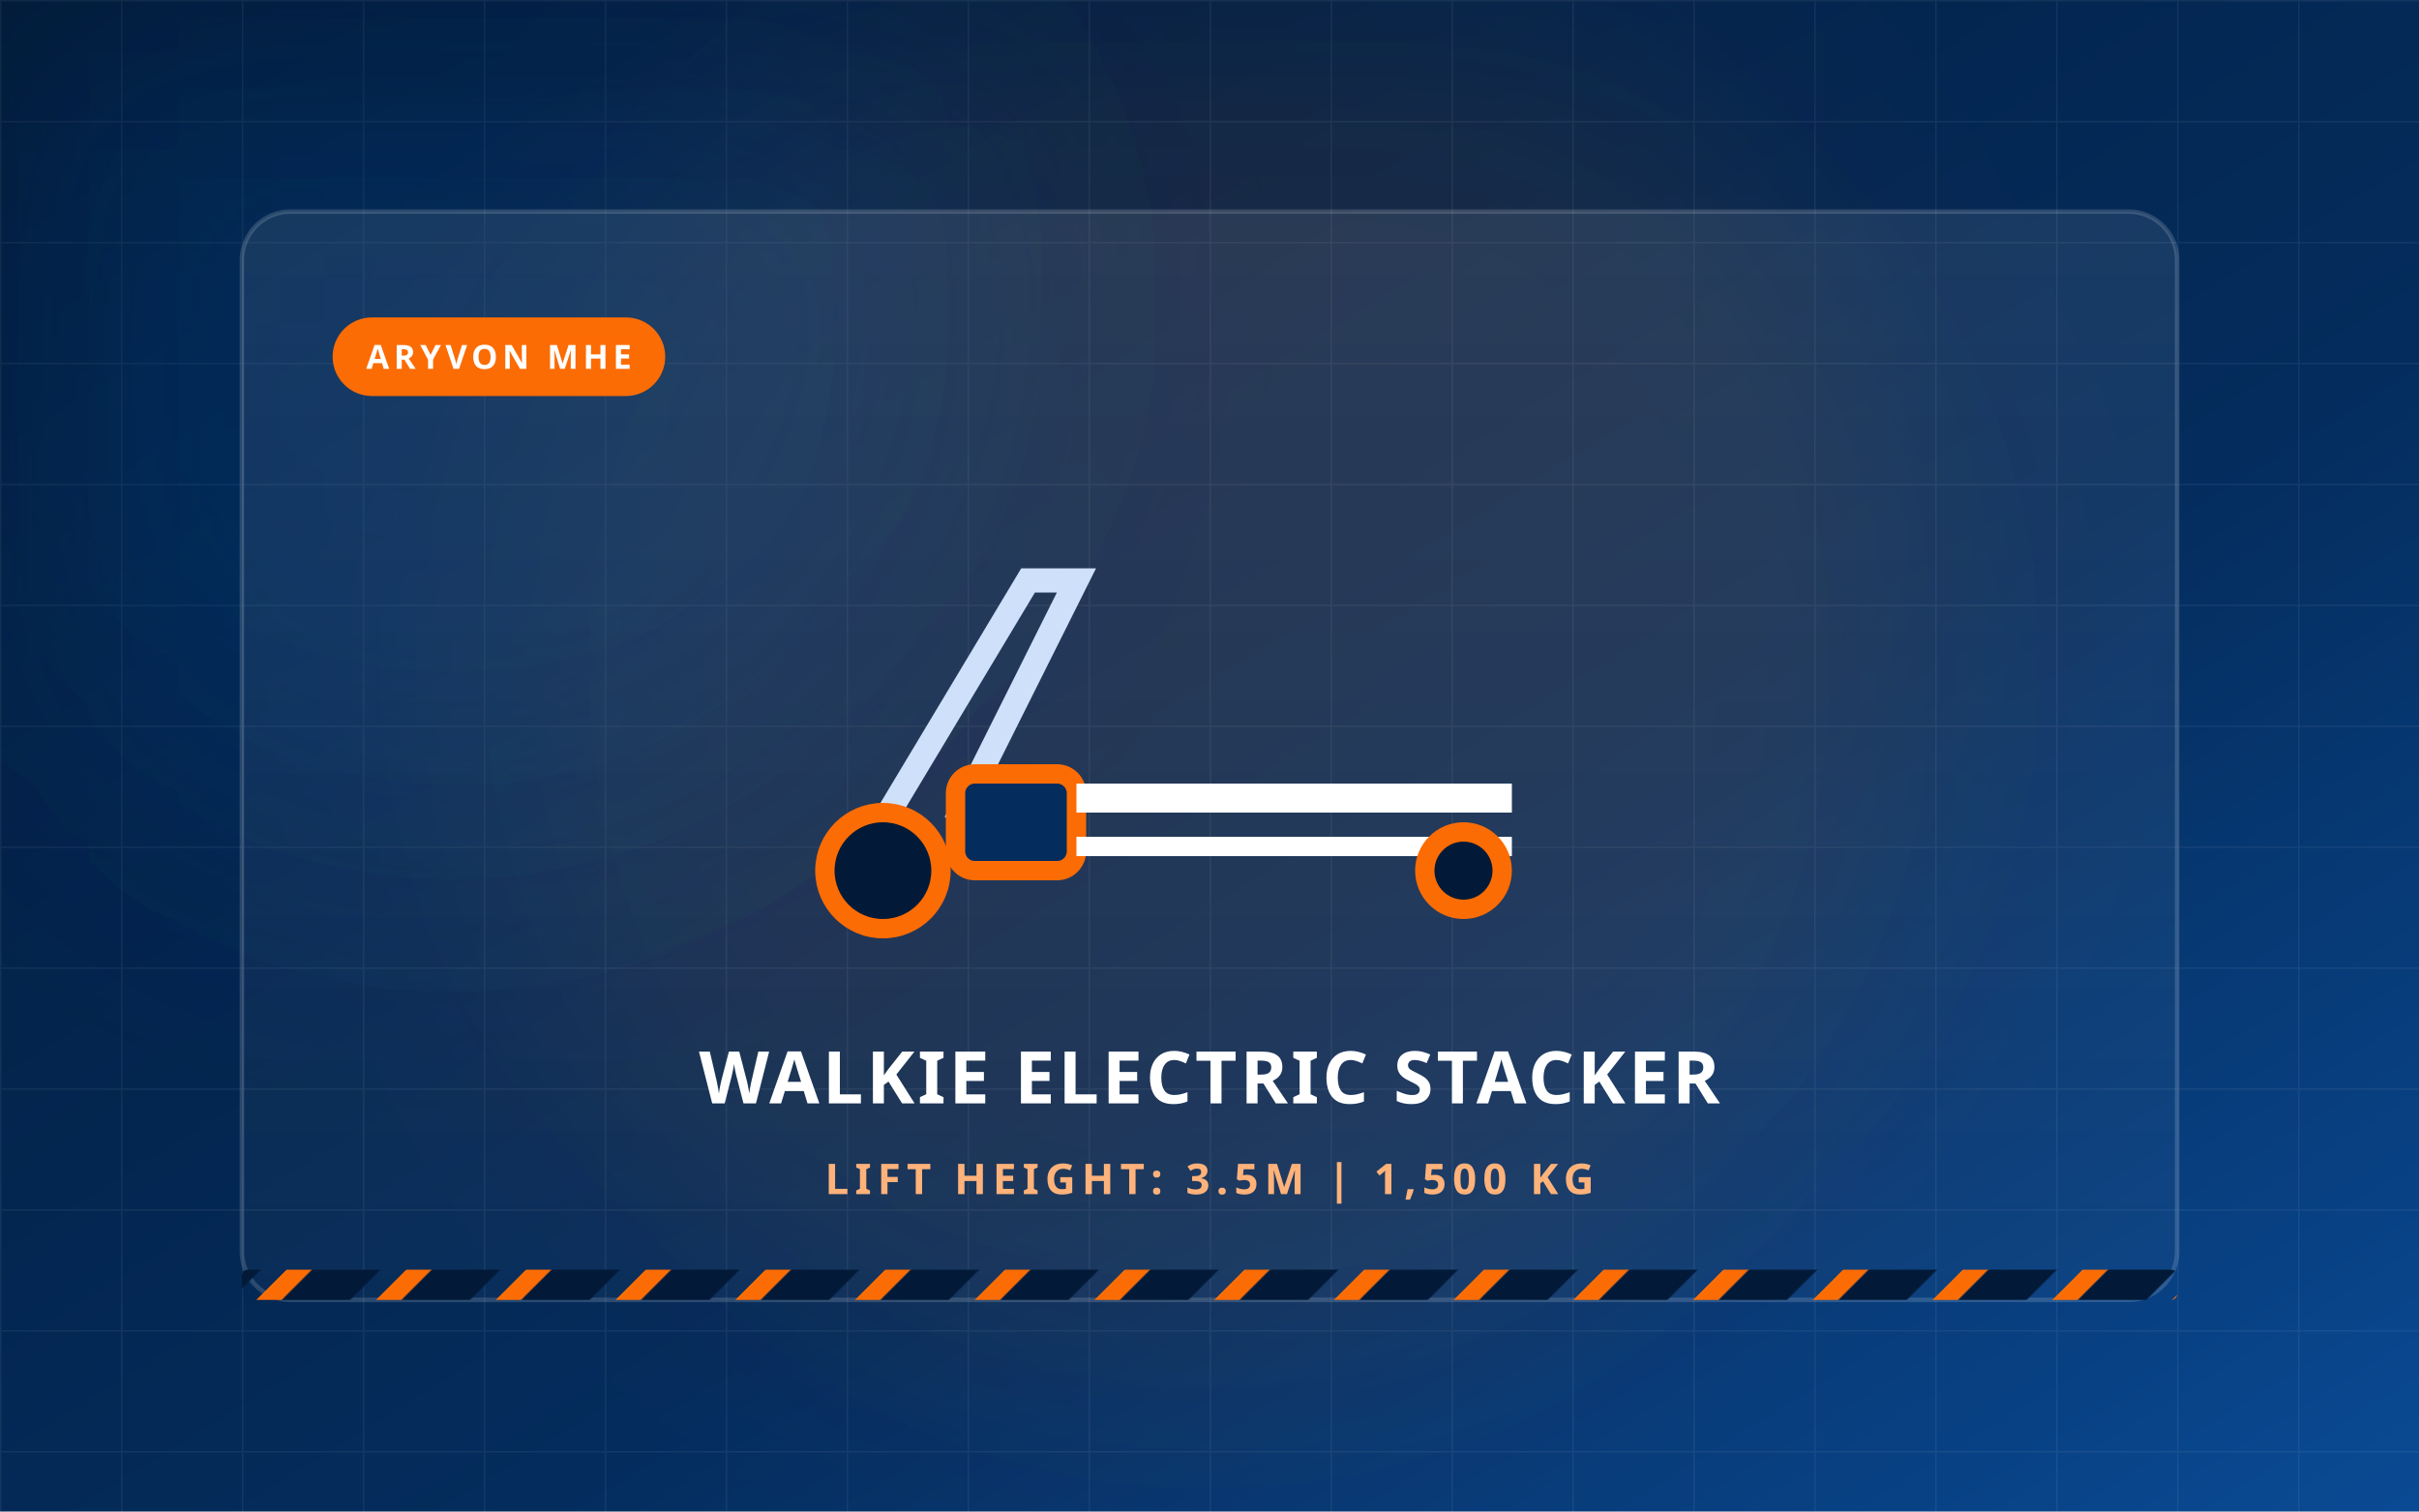
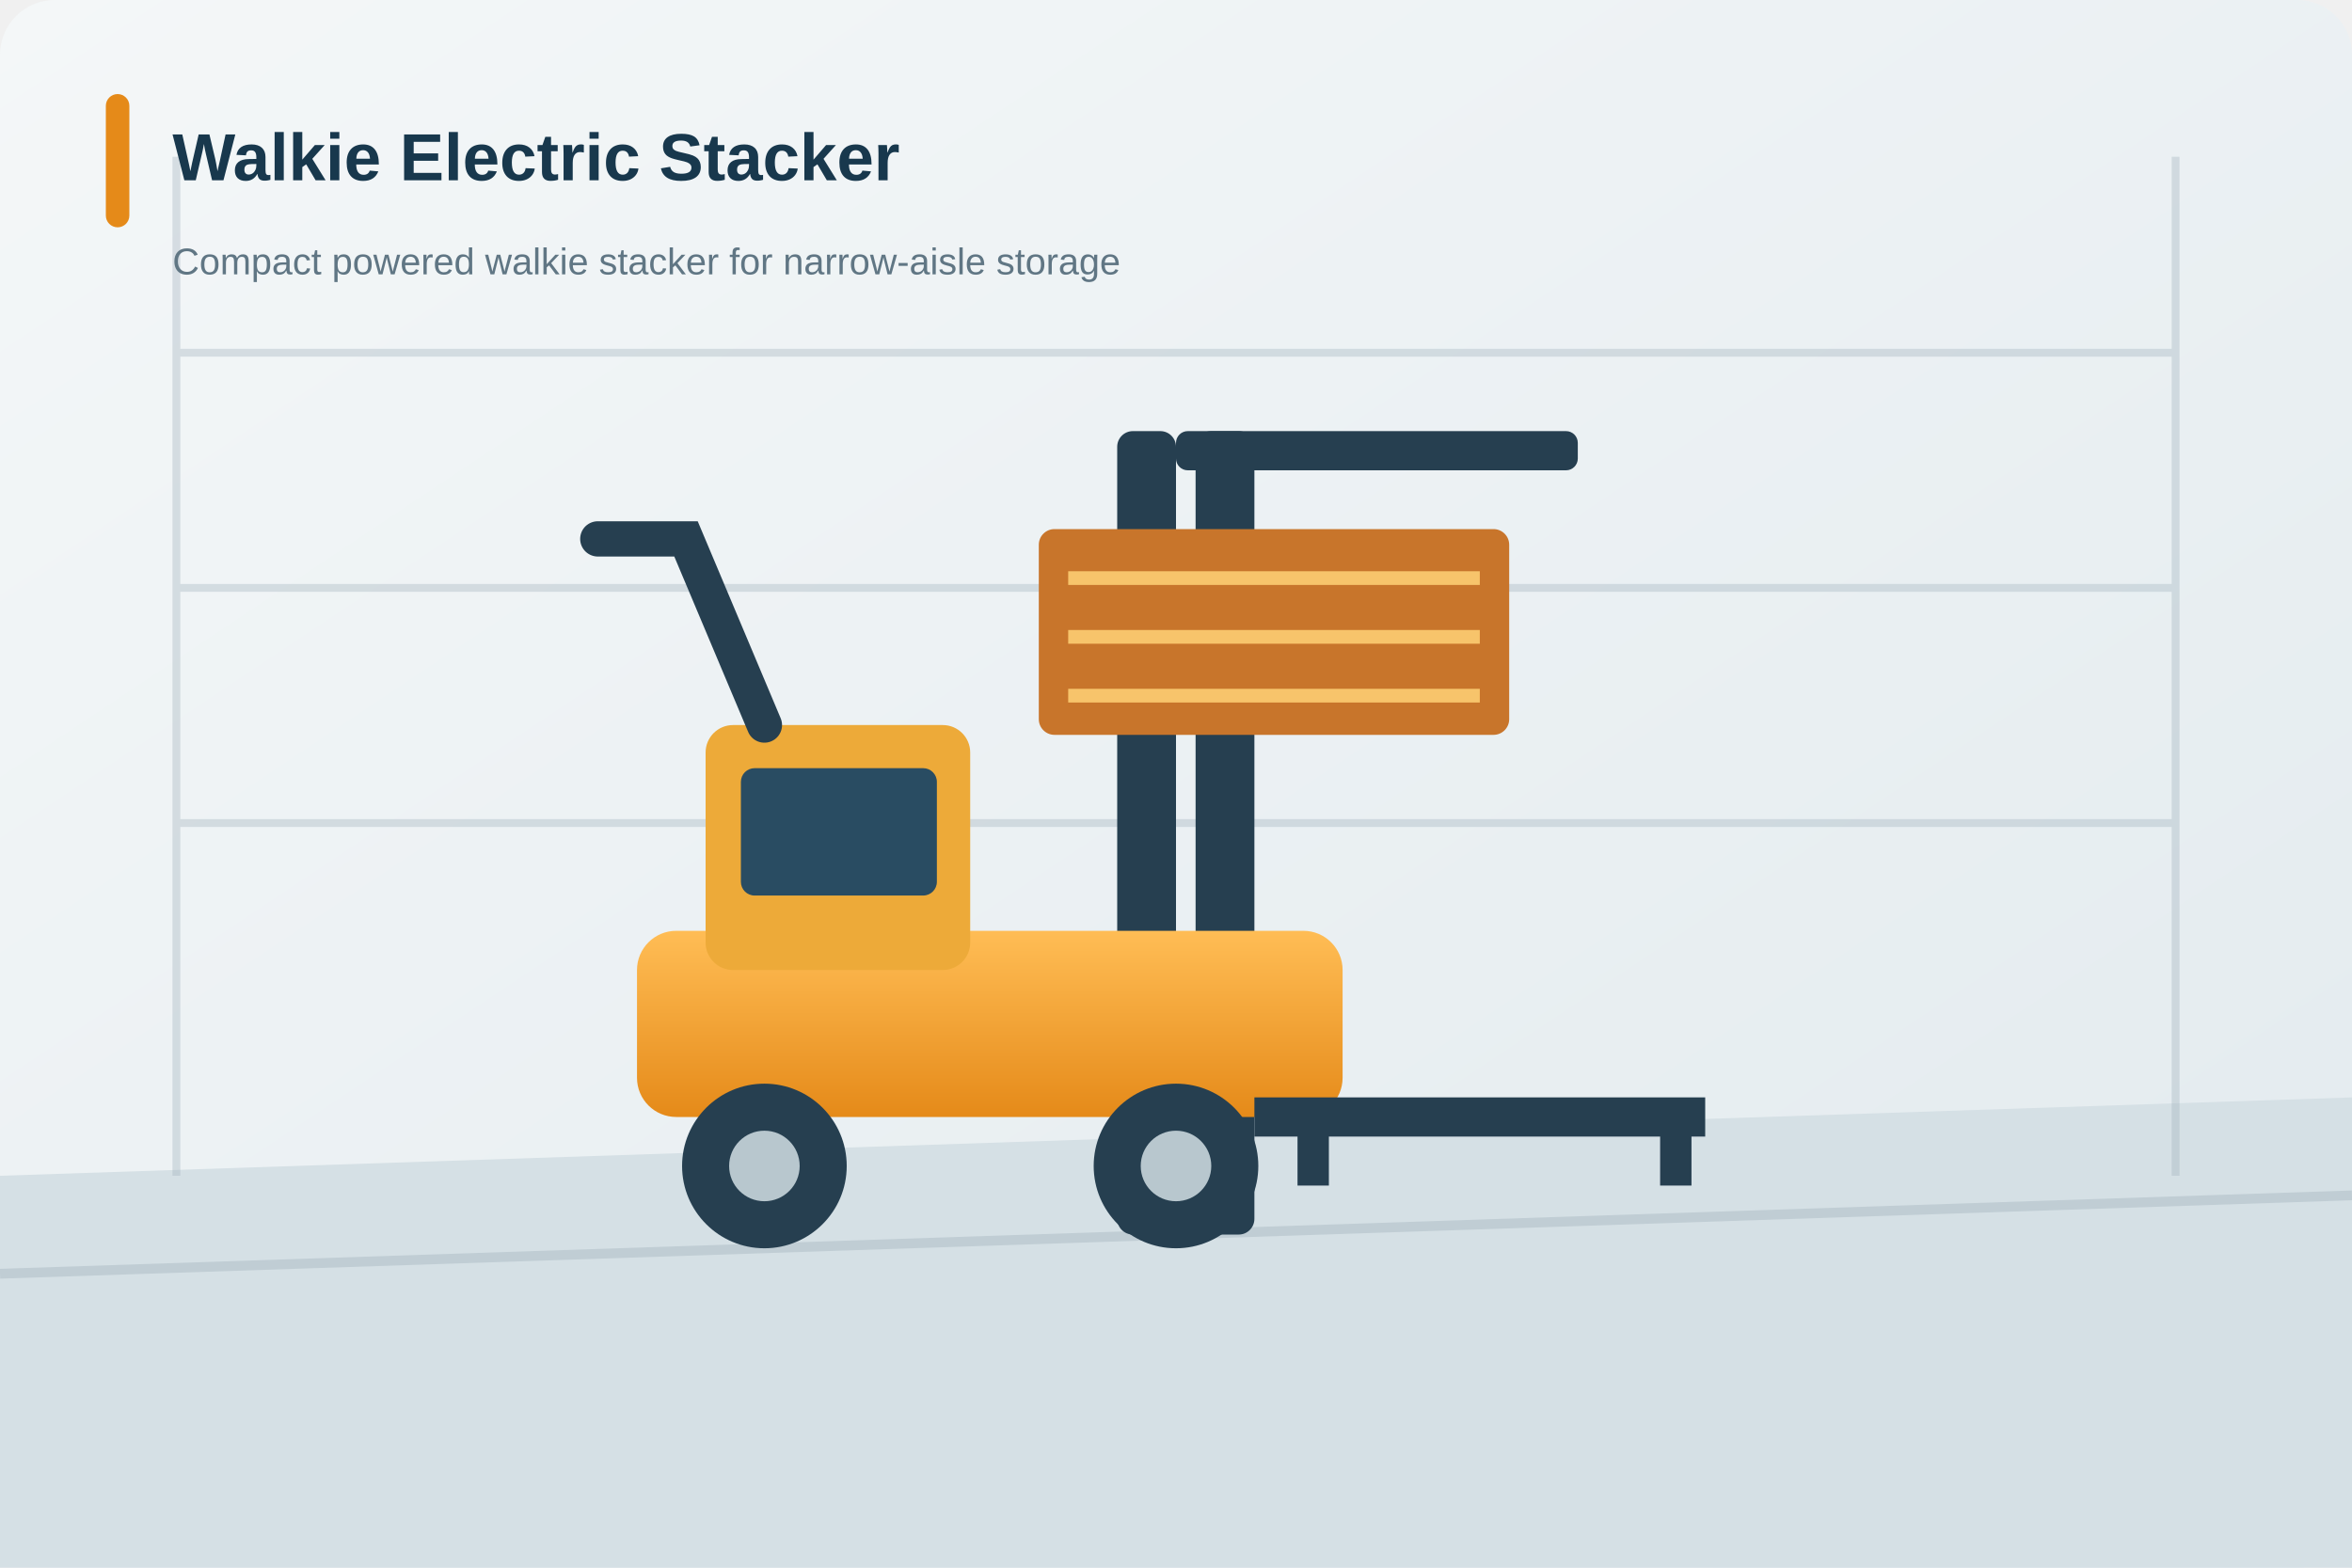
- <svg xmlns="http://www.w3.org/2000/svg" viewBox="0 0 800 500" width="800" height="500">
+ <svg xmlns="http://www.w3.org/2000/svg" viewBox="0 0 1200 800" role="img" aria-labelledby="title desc">
  <defs>
-     <linearGradient id="bgGrad" x1="0%" y1="0%" x2="100%" y2="100%">
-       <stop offset="0%" stop-color="#021a38" />
-       <stop offset="60%" stop-color="#042c5c" />
-       <stop offset="100%" stop-color="#0a4a94" />
+     <linearGradient id="bg" x1="0" y1="0" x2="1" y2="1">
+       <stop stop-color="#f4f7f8" />
+       <stop offset="1" stop-color="#e2eaee" />
    </linearGradient>
-     <linearGradient id="cardGrad" x1="0%" y1="0%" x2="0%" y2="100%">
-       <stop offset="0%" stop-color="rgba(255,255,255,0.08)" />
-       <stop offset="100%" stop-color="rgba(255,255,255,0.02)" />
+     <linearGradient id="orange" x1="0" y1="0" x2="0" y2="1">
+       <stop stop-color="#ffbd55" />
+       <stop offset="1" stop-color="#e58a19" />
    </linearGradient>
-     <pattern id="gridPat" width="40" height="40" patternUnits="userSpaceOnUse">
-       <path d="M 40 0 L 0 0 0 40" fill="none" stroke="rgba(255,255,255,0.06)" stroke-width="1" />
-     </pattern>
-     <pattern id="stripePat" width="28" height="28" patternTransform="rotate(45 0 0)" patternUnits="userSpaceOnUse">
-       <line x1="0" y1="0" x2="0" y2="28" stroke="#fc6c04" stroke-width="12" />
-       <line x1="14" y1="0" x2="14" y2="28" stroke="#021a38" stroke-width="16" />
-     </pattern>
  </defs>
-   <rect width="800" height="500" fill="url(#bgGrad)" />
-   <rect width="800" height="500" fill="url(#gridPat)" />
-   <circle cx="400" cy="220" r="240" fill="rgba(252, 108, 4, 0.08)" filter="blur(40px)" />
-   <circle cx="150" cy="100" r="180" fill="rgba(10, 74, 148, 0.25)" filter="blur(50px)" />
-   <rect x="80" y="70" width="640" height="360" rx="16" fill="url(#cardGrad)" stroke="rgba(255,255,255,0.15)" stroke-width="1.5" />
-   <g transform="translate(110, 105)">
-     <rect x="0" y="0" width="110" height="26" rx="13" fill="#fc6c04" />
-     <text x="55" y="17" fill="#ffffff" font-family="'Outfit', 'Segoe UI', sans-serif" font-size="11" font-weight="800" letter-spacing="1.5" text-anchor="middle">ARYVON MHE</text>
+   <rect width="1200" height="800" rx="28" fill="url(#bg)" />
+   <path d="M0 600 L1200 560 V800 H0Z" fill="#d5e0e5" />
+   <path d="M0 650 L1200 610" stroke="#c0cdd4" stroke-width="5" />
+   <g opacity=".35" stroke="#9eb0ba" stroke-width="4">
+     <path d="M90 80V600M1110 80V600M90 180H1110M90 300H1110M90 420H1110" />
  </g>
-   <g transform="translate(260, 160) scale(1.6)" stroke="#fc6c04" stroke-width="4" fill="none">
-     <path d="M20 70 L50 20 L60 20 L35 70" stroke="#cfe0fa" stroke-width="5" />
-     <circle cx="20" cy="80" r="12" fill="#021a38" stroke="#fc6c04" stroke-width="4" />
-     <rect x="35" y="60" width="25" height="20" rx="4" fill="#042c5c" stroke="#fc6c04" />
-     <line x1="60" y1="65" x2="150" y2="65" stroke="#ffffff" stroke-width="6" />
-     <line x1="60" y1="75" x2="150" y2="75" stroke="#ffffff" stroke-width="4" />
-     <circle cx="140" cy="80" r="8" fill="#021a38" stroke="#fc6c04" stroke-width="4" />
+   <g transform="translate(180 150)">
+     <rect x="390" y="70" width="30" height="410" rx="8" fill="#263f50" />
+     <rect x="430" y="70" width="30" height="410" rx="8" fill="#263f50" />
+     <rect x="420" y="70" width="205" height="20" rx="6" fill="#263f50" />
+     <rect x="350" y="120" width="240" height="105" rx="8" fill="#c8752b" />
+     <path d="M365 145H575M365 175H575M365 205H575" stroke="#f7c46b" stroke-width="7" />
+     <rect x="145" y="325" width="360" height="95" rx="20" fill="url(#orange)" />
+     <rect x="180" y="220" width="135" height="125" rx="14" fill="#edaa39" />
+     <rect x="198" y="242" width="100" height="65" rx="7" fill="#294c62" />
+     <path d="M210 220L170 125L125 125" stroke="#263f50" stroke-width="18" fill="none" stroke-linecap="round" />
+     <circle cx="210" cy="445" r="42" fill="#263f50" />
+     <circle cx="210" cy="445" r="18" fill="#b8c7ce" />
+     <circle cx="420" cy="445" r="42" fill="#263f50" />
+     <circle cx="420" cy="445" r="18" fill="#b8c7ce" />
+     <path d="M460 420H690" stroke="#263f50" stroke-width="20" />
+     <path d="M490 420V455M675 420V455" stroke="#263f50" stroke-width="16" />
  </g>
-   <rect x="80" y="420" width="640" height="10" rx="2" fill="url(#stripePat)" />
-   <text x="400" y="365" fill="#ffffff" font-family="'Outfit', 'Segoe UI', sans-serif" font-size="24" font-weight="800" letter-spacing="1" text-anchor="middle">WALKIE ELECTRIC STACKER</text>
-   <text x="400" y="395" fill="#ffb27a" font-family="'Segoe UI', sans-serif" font-size="14" font-weight="600" letter-spacing="2" text-anchor="middle">LIFT HEIGHT: 3.5M | 1,500 KG</text>
+   <rect x="54" y="48" width="12" height="68" rx="6" fill="#e58a19" />
+   <text x="88" y="92" font-family="Arial,Helvetica,sans-serif" font-size="34" font-weight="700" fill="#18384d">Walkie Electric Stacker</text>
+   <text x="88" y="140" font-family="Arial,Helvetica,sans-serif" font-size="19" fill="#607684">Compact powered walkie stacker for narrow-aisle storage</text>
</svg>
